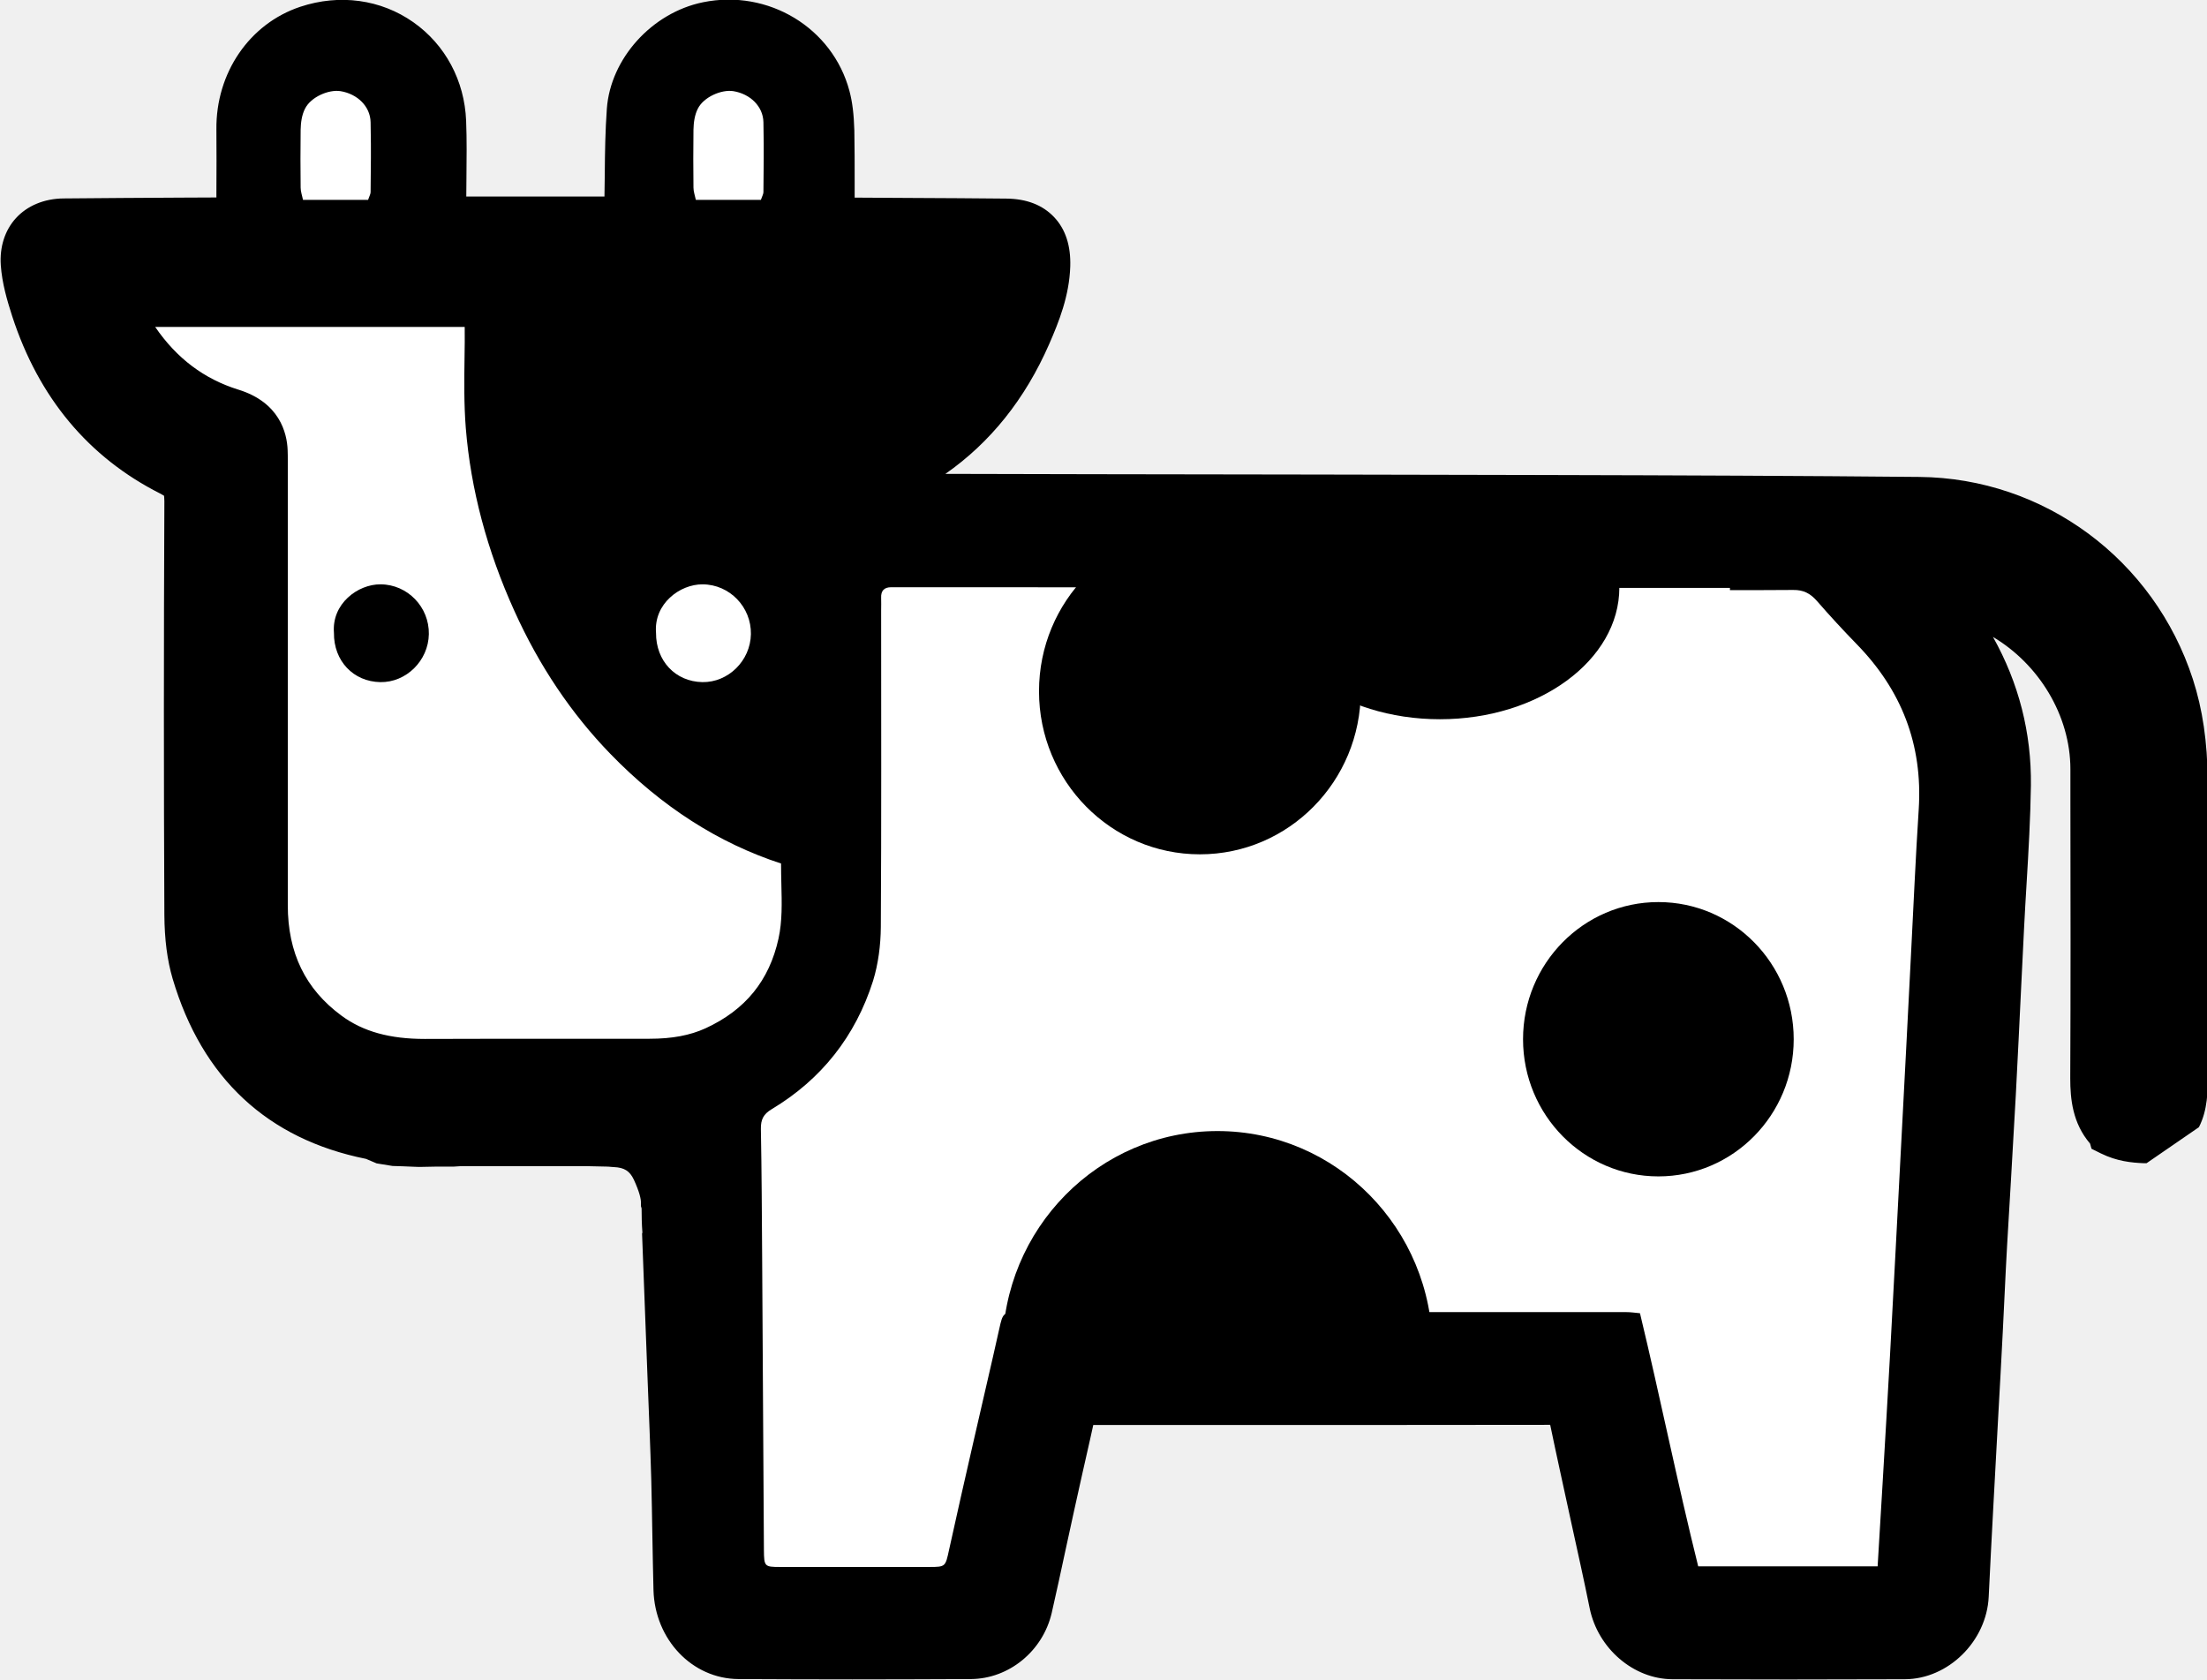
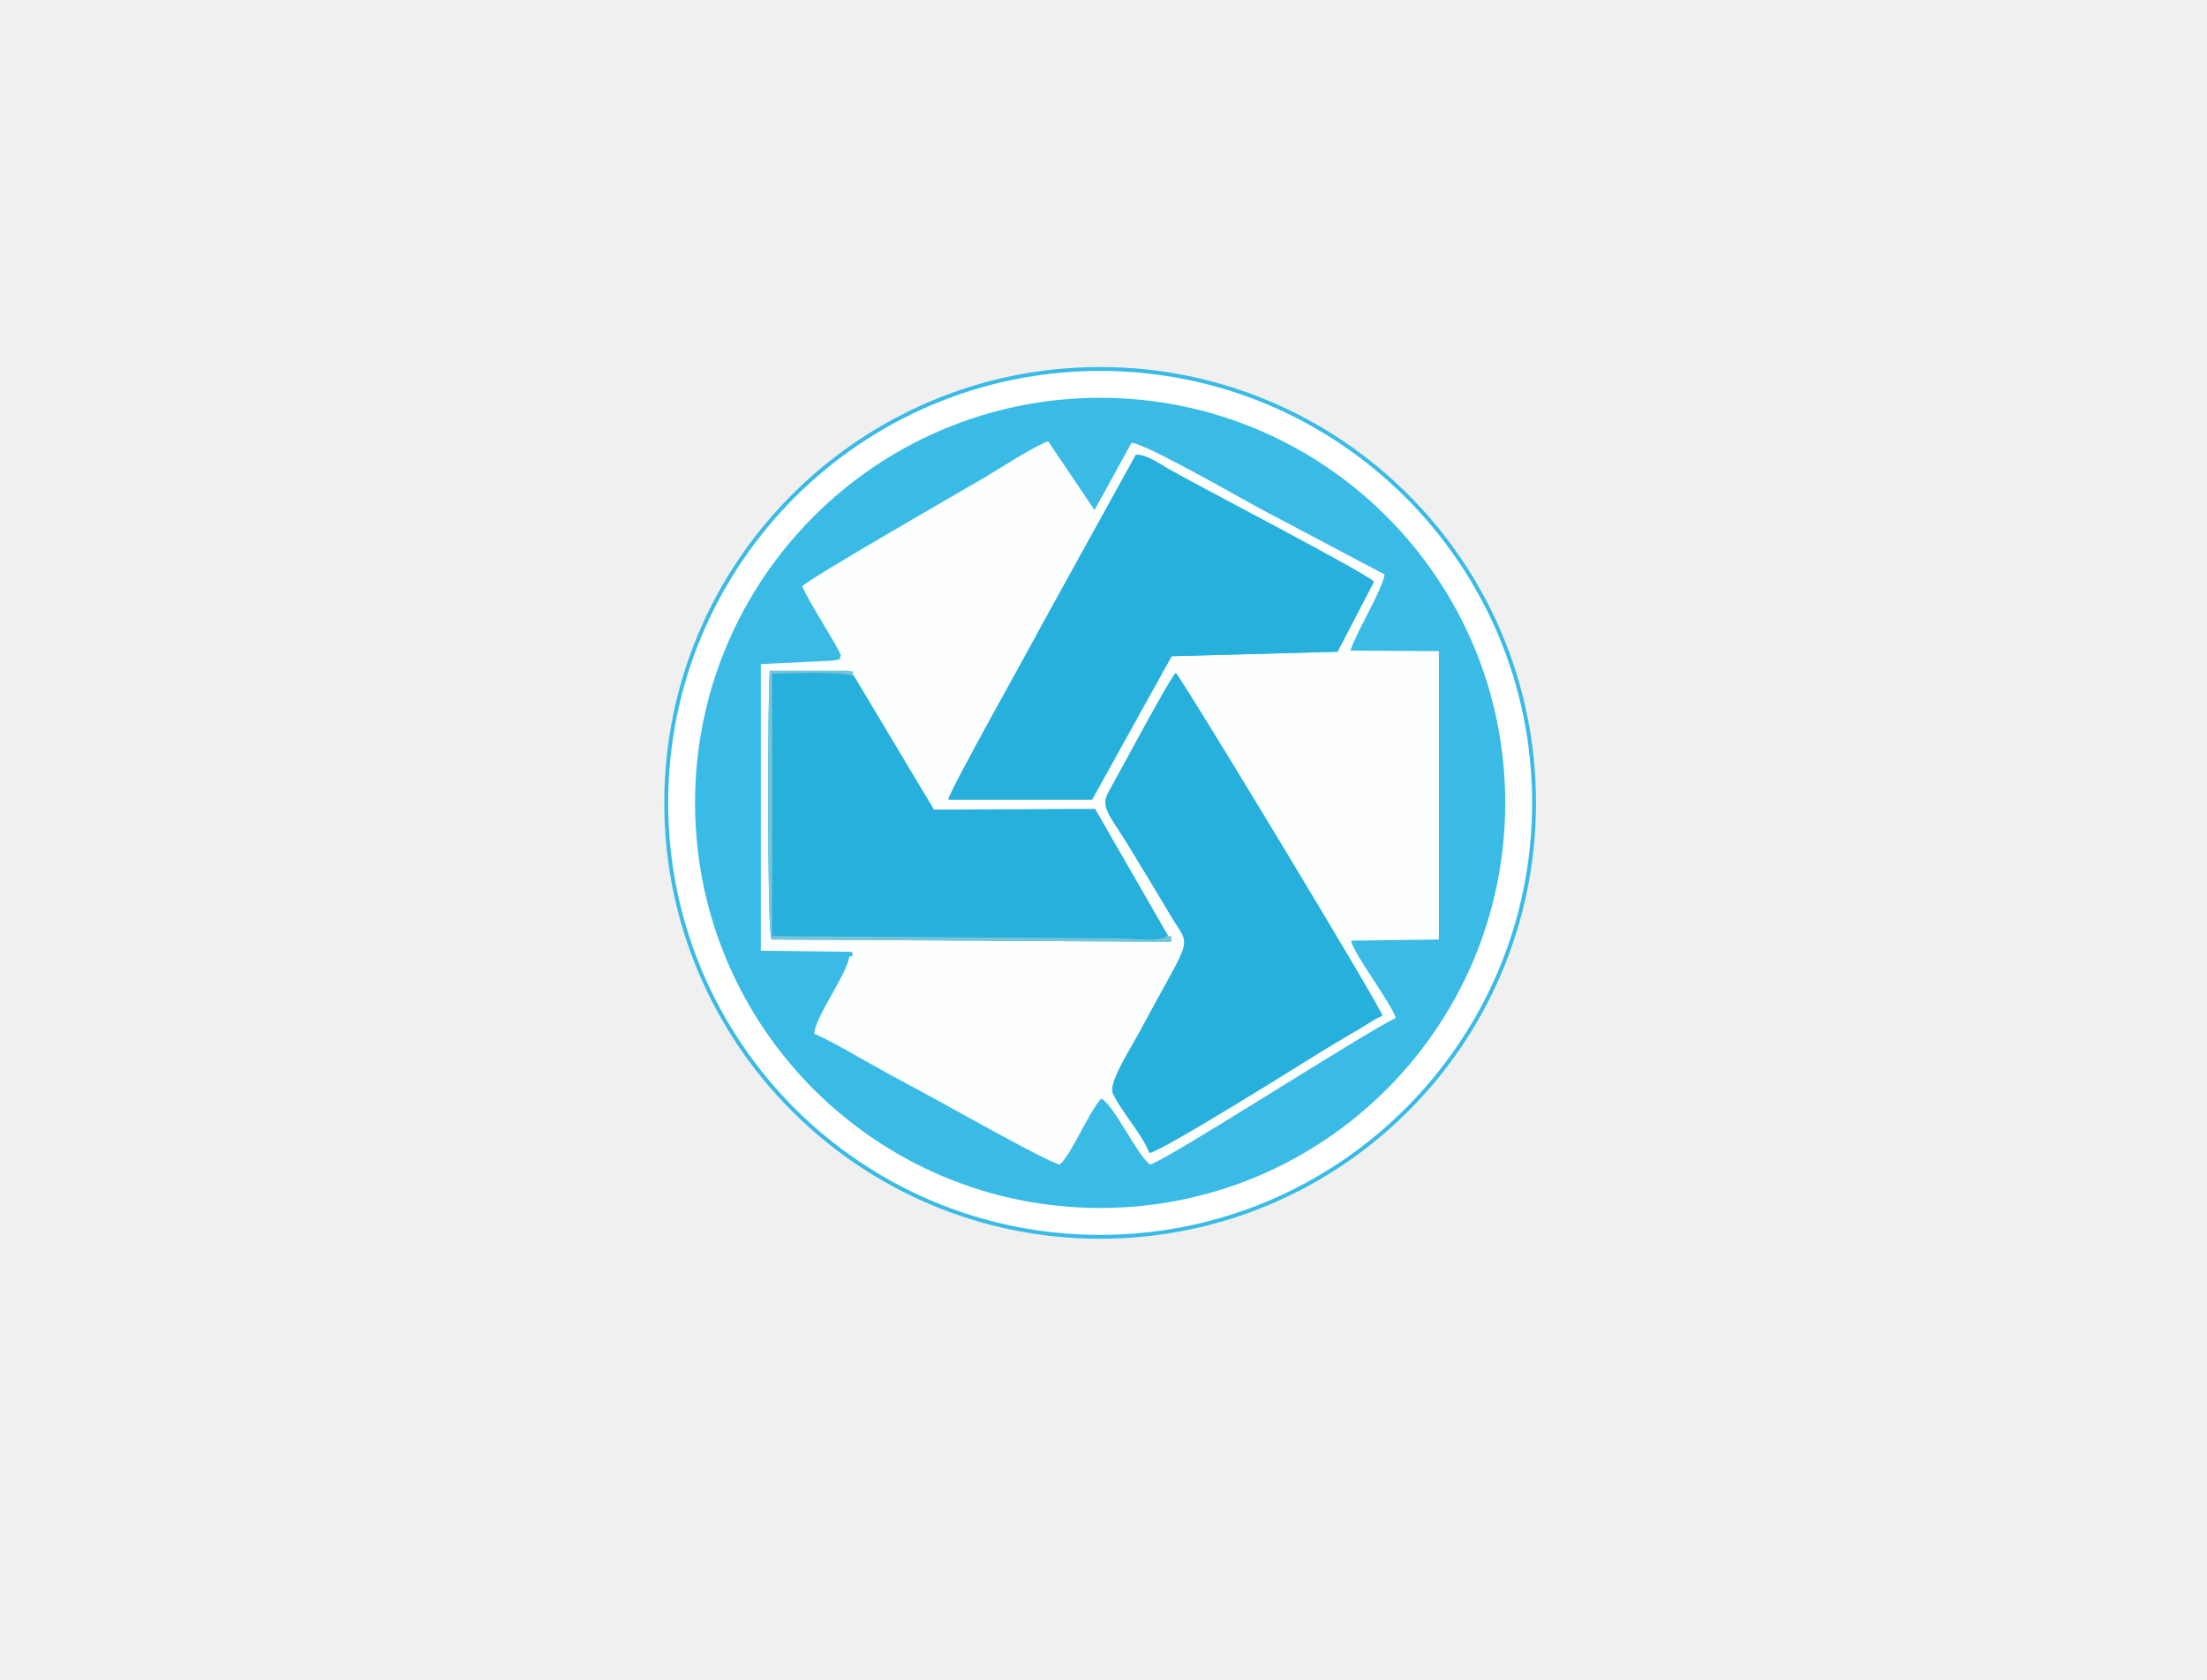
- <svg xmlns="http://www.w3.org/2000/svg" width="113" height="86" viewBox="0 0 113 86" fill="none">
-   <g clip-path="url(#clip0)">
-     <path d="M6.003 15.502C12.306 15.502 18.618 15.502 24.995 15.502C24.995 15.939 24.995 16.326 24.995 16.713C25.003 18.417 24.905 20.121 25.043 21.817C25.295 24.937 26.14 27.926 27.432 30.774C28.601 33.359 30.145 35.706 32.102 37.723C34.539 40.234 37.382 42.16 40.761 43.157C41.022 43.231 41.208 43.338 41.2 43.626C41.143 45.19 41.379 46.762 41.038 48.318C40.469 50.887 38.966 52.674 36.619 53.76C35.547 54.254 34.409 54.411 33.248 54.411C29.414 54.411 25.579 54.411 21.737 54.419C19.934 54.427 18.236 54.081 16.758 52.986C14.532 51.348 13.509 49.092 13.509 46.334C13.509 38.801 13.509 31.26 13.509 23.727C13.509 23.513 13.517 23.299 13.509 23.085C13.46 21.99 12.802 21.422 11.843 21.125C9.195 20.31 7.392 18.516 6.133 16.087C6.076 15.972 6.027 15.848 5.987 15.716C5.97 15.675 5.995 15.618 6.003 15.502ZM17.099 32.404C17.091 33.837 18.09 34.899 19.471 34.924C20.795 34.948 21.932 33.829 21.957 32.47C21.981 31.071 20.868 29.926 19.487 29.918C18.317 29.91 16.969 30.914 17.099 32.404Z" fill="white" />
-     <path d="M38.13 32.446C38.113 33.664 37.049 34.751 35.871 34.742C34.653 34.742 33.548 33.598 33.581 32.38C33.613 31.161 34.677 30.074 35.855 30.091C37.082 30.107 38.26 31.26 38.13 32.446Z" fill="white" />
-     <path d="M17.099 32.404C16.977 30.914 18.317 29.91 19.487 29.918C20.868 29.926 21.981 31.079 21.957 32.47C21.932 33.829 20.795 34.948 19.471 34.924C18.09 34.899 17.083 33.837 17.099 32.404Z" fill="black" />
-     <path d="M109.824 58.313C109.816 58.313 109.832 58.313 109.873 58.313C109.881 58.313 109.897 58.313 109.905 58.305C109.978 58.288 110.059 58.28 110.141 58.272C110.263 58.239 110.393 58.19 110.506 58.14C110.571 58.066 110.652 58.017 110.742 57.984C110.734 57.975 110.734 57.975 110.726 57.967C111.79 57.218 111.773 56.148 111.773 55.061C111.765 50.031 111.782 44.992 111.757 39.962C111.749 38.34 111.579 36.735 111.067 35.171C109.263 29.63 104.17 25.719 98.208 25.662C91.799 25.596 85.39 25.579 78.981 25.563C68.006 25.53 57.024 25.522 46.042 25.497C45.912 25.497 45.773 25.514 45.652 25.497C45.481 25.472 45.31 25.431 45.172 25.398C44.994 24.863 45.197 24.583 45.627 24.41C45.798 24.344 45.968 24.27 46.131 24.188C49.136 22.64 51.216 20.212 52.573 17.133C53.06 16.021 53.507 14.868 53.547 13.617C53.596 12.176 52.881 11.435 51.468 11.427C48.763 11.402 46.058 11.394 43.353 11.37C43.101 11.37 42.841 11.345 42.549 11.328C42.532 11.032 42.508 10.793 42.508 10.563C42.508 9.287 42.524 8.002 42.5 6.726C42.484 6.15 42.443 5.549 42.289 4.997C41.631 2.544 39.088 0.766 36.205 1.35C34.198 1.762 32.411 3.622 32.257 5.681C32.143 7.27 32.167 8.867 32.135 10.464C32.127 10.744 32.102 11.024 32.086 11.312H22.615C22.615 10.974 22.615 10.686 22.615 10.406C22.615 9.023 22.655 7.632 22.607 6.249C22.477 2.799 19.203 0.37 15.718 1.531C13.598 2.239 12.233 4.33 12.258 6.627C12.274 7.928 12.266 9.237 12.258 10.546C12.258 10.801 12.225 11.057 12.209 11.361C11.868 11.361 11.608 11.361 11.348 11.361C8.643 11.378 5.938 11.394 3.233 11.419C1.958 11.427 1.129 12.234 1.227 13.518C1.284 14.3 1.511 15.082 1.755 15.832C2.965 19.553 5.223 22.426 8.708 24.188C9.423 24.55 9.61 24.937 9.602 25.695C9.577 32.75 9.569 39.806 9.602 46.869C9.61 47.841 9.699 48.853 9.967 49.784C11.332 54.386 14.329 57.234 19.008 58.19C19.13 58.214 19.227 58.247 19.309 58.297C19.349 58.305 19.382 58.321 19.422 58.338C19.471 58.346 19.528 58.371 19.577 58.387C19.658 58.395 19.731 58.412 19.796 58.445C19.812 58.445 19.828 58.453 19.845 58.453C19.942 58.453 20.023 58.469 20.096 58.494C20.454 58.502 20.803 58.519 21.152 58.535C21.25 58.535 21.348 58.535 21.445 58.544C22.038 58.519 22.631 58.527 23.216 58.527C23.386 58.511 23.549 58.502 23.719 58.502H31.063C31.063 58.511 31.063 58.519 31.063 58.527C31.176 58.527 31.282 58.535 31.396 58.552C31.412 58.552 31.428 58.552 31.445 58.552C32.395 58.585 33.093 59.005 33.516 59.894C33.743 60.371 34.003 61.022 34.003 61.606C34.02 61.672 34.036 61.746 34.036 61.82C34.036 62.248 34.044 62.685 34.076 63.113C34.084 63.179 34.076 63.236 34.068 63.294C34.133 64.94 34.19 66.595 34.255 68.242C34.344 70.736 34.458 73.239 34.531 75.734C34.588 77.619 34.588 79.513 34.645 81.398C34.702 83.275 36.05 84.74 37.78 84.757C41.745 84.781 45.717 84.781 49.681 84.757C51.086 84.749 52.304 83.728 52.629 82.328C53.027 80.591 53.385 78.854 53.767 77.109C54.157 75.347 54.563 73.585 54.953 71.823C55.107 71.774 55.156 71.749 55.213 71.749C63.384 71.749 71.556 71.749 79.728 71.733C80.199 71.733 80.378 71.938 80.459 72.366C80.686 73.486 80.93 74.597 81.174 75.717C81.637 77.85 82.116 79.974 82.555 82.106C82.847 83.555 84.155 84.749 85.601 84.757C89.565 84.773 93.537 84.773 97.501 84.757C99.093 84.749 100.499 83.316 100.572 81.702C100.669 79.685 100.783 77.668 100.889 75.651C101.027 73.132 101.165 70.605 101.303 68.085C101.384 66.628 101.441 65.163 101.522 63.706C101.668 61.129 101.831 58.56 101.969 55.983C102.123 53.143 102.245 50.303 102.391 47.454C102.513 45.042 102.708 42.621 102.741 40.209C102.789 36.727 101.587 33.656 99.426 30.972C99.321 30.84 99.24 30.684 99.102 30.47C99.288 30.453 99.386 30.428 99.483 30.445C103.748 31.029 107.2 35.031 107.208 39.402C107.216 44.671 107.225 49.949 107.2 55.218C107.192 56.238 107.33 57.169 108.077 57.926C108.086 57.934 108.086 57.943 108.086 57.951C108.67 58.239 109.215 58.313 109.8 58.33C109.816 58.321 109.824 58.313 109.824 58.313ZM36.115 6.455C36.123 5.812 36.676 5.294 37.269 5.244C37.805 5.203 38.455 5.664 38.471 6.265C38.52 7.928 38.487 9.591 38.487 11.304H36.099C36.107 9.632 36.083 8.043 36.115 6.455ZM35.863 30.091C37.09 30.107 38.26 31.26 38.138 32.446C38.122 33.664 37.057 34.751 35.88 34.742C34.661 34.742 33.556 33.598 33.589 32.38C33.613 31.161 34.686 30.075 35.863 30.091ZM16.23 6.792C16.23 6.504 16.271 6.199 16.384 5.944C16.587 5.483 17.197 5.178 17.611 5.253C18.18 5.368 18.634 5.854 18.642 6.487C18.667 8.002 18.642 9.509 18.642 11.024C18.642 11.098 18.602 11.172 18.553 11.337H16.319C16.287 11.155 16.238 11.007 16.238 10.851C16.222 9.492 16.222 8.142 16.23 6.792ZM36.627 53.76C35.555 54.254 34.417 54.411 33.256 54.411C29.422 54.411 25.588 54.411 21.745 54.419C19.942 54.427 18.244 54.081 16.766 52.986C14.54 51.348 13.517 49.092 13.517 46.334C13.517 38.801 13.517 31.26 13.517 23.727C13.517 23.513 13.525 23.299 13.517 23.085C13.468 21.99 12.81 21.422 11.852 21.125C9.203 20.31 7.4 18.516 6.141 16.087C6.084 15.972 6.035 15.848 5.995 15.716C5.979 15.675 6.003 15.618 6.011 15.502H25.003C25.003 15.939 25.003 16.326 25.003 16.713C25.011 18.417 24.913 20.121 25.052 21.817C25.303 24.937 26.148 27.926 27.44 30.774C28.61 33.359 30.153 35.706 32.111 37.723C34.547 40.234 37.391 42.16 40.77 43.156C41.03 43.23 41.217 43.337 41.208 43.626C41.151 45.19 41.387 46.762 41.046 48.318C40.477 50.887 38.974 52.673 36.627 53.76ZM98.232 41.411C98.07 43.906 97.964 46.4 97.834 48.895C97.672 52.081 97.501 55.267 97.339 58.453C97.152 62.092 96.957 65.731 96.762 69.362C96.64 71.56 96.51 73.766 96.38 75.964C96.299 77.339 96.218 78.714 96.128 80.171H86.941C85.885 75.898 85.008 71.56 83.96 67.213C83.708 67.188 83.481 67.155 83.253 67.155C72.872 67.155 62.499 67.155 52.118 67.155C51.362 67.155 51.33 67.221 51.159 67.995C50.729 69.938 50.274 71.873 49.827 73.815C49.405 75.651 48.99 77.496 48.584 79.331C48.397 80.188 48.405 80.204 47.577 80.204C45.026 80.204 42.476 80.204 39.933 80.204C39.137 80.204 39.105 80.179 39.105 79.34C39.072 74.359 39.048 69.386 39.015 64.405C38.999 62.199 38.991 59.984 38.95 57.778C38.942 57.292 39.088 57.02 39.502 56.765C42.045 55.242 43.8 53.044 44.693 50.196C44.969 49.323 45.091 48.368 45.091 47.446C45.124 42.037 45.107 36.636 45.107 31.227C45.107 31.013 45.116 30.799 45.107 30.585C45.099 30.223 45.262 30.041 45.619 30.041C45.806 30.041 45.985 30.041 46.172 30.041C49.445 30.041 52.711 30.041 55.984 30.041V30.033H87.144V30.181C88.696 30.181 90.247 30.173 91.799 30.173C92.327 30.173 92.684 30.346 93.017 30.733C93.675 31.491 94.358 32.231 95.056 32.948C97.347 35.319 98.452 38.101 98.232 41.411Z" fill="black" />
-     <path d="M109.905 59.556H109.889H109.873H109.767C109.142 59.532 108.386 59.458 107.566 59.054L107.087 58.816L107.013 58.552C106.12 57.507 105.998 56.28 105.998 55.201C106.022 50.501 106.014 45.808 106.006 41.107V39.386C106.006 36.612 104.373 33.994 102.042 32.611C103.366 34.973 104.016 37.526 103.984 40.218C103.959 41.897 103.862 43.577 103.764 45.215C103.715 45.981 103.675 46.746 103.634 47.512L103.488 50.476C103.399 52.328 103.309 54.189 103.212 56.041C103.131 57.515 103.041 58.989 102.96 60.462C102.895 61.565 102.83 62.66 102.765 63.764C102.716 64.562 102.684 65.353 102.643 66.151C102.611 66.818 102.578 67.477 102.546 68.143C102.473 69.601 102.391 71.066 102.31 72.523L102.058 77.166C101.977 78.698 101.896 80.221 101.823 81.752C101.717 84.033 99.751 85.967 97.534 85.976C93.562 85.992 89.59 85.992 85.625 85.976C83.635 85.967 81.816 84.403 81.393 82.345C81.101 80.896 80.776 79.447 80.459 77.998L79.866 75.273C79.696 74.499 79.533 73.725 79.371 72.951C73.319 72.96 67.284 72.96 61.248 72.96H55.976L55.814 73.692C55.538 74.911 55.261 76.129 54.993 77.356C54.847 78.023 54.701 78.698 54.555 79.365C54.327 80.435 54.092 81.513 53.848 82.584C53.393 84.535 51.663 85.951 49.721 85.967C47.609 85.976 45.595 85.984 43.637 85.984C41.639 85.984 39.706 85.976 37.805 85.967C35.441 85.951 33.532 83.95 33.459 81.415C33.435 80.476 33.419 79.546 33.402 78.607C33.386 77.652 33.37 76.706 33.345 75.751C33.297 74.055 33.224 72.359 33.158 70.654L32.874 63.163L32.891 63.105C32.858 62.669 32.85 62.257 32.85 61.87L32.817 61.755V61.574C32.817 61.392 32.752 61.047 32.452 60.396C32.241 59.952 31.964 59.779 31.436 59.754L31.306 59.746C31.225 59.738 31.144 59.729 31.063 59.729L29.95 59.705H23.752C23.606 59.705 23.484 59.713 23.37 59.721L23.248 59.729H23.037C22.534 59.729 22.03 59.729 21.526 59.746H21.478H21.429C21.356 59.746 21.291 59.738 21.209 59.738C20.795 59.721 20.446 59.705 20.097 59.697L19.284 59.565L18.74 59.334C13.704 58.322 10.349 55.21 8.838 50.105C8.562 49.167 8.424 48.096 8.416 46.845C8.383 40.086 8.383 32.965 8.416 25.662C8.416 25.489 8.399 25.407 8.399 25.382C8.391 25.382 8.334 25.341 8.196 25.267C4.533 23.415 1.982 20.36 0.626 16.194C0.366 15.387 0.106 14.507 0.041 13.585C-0.024 12.654 0.244 11.798 0.812 11.172C1.397 10.53 2.267 10.168 3.258 10.16C5.264 10.143 7.27 10.127 9.285 10.118L11.08 10.11V9.871C11.088 8.793 11.088 7.715 11.08 6.628C11.047 3.738 12.77 1.211 15.377 0.346C17.392 -0.321 19.495 -0.033 21.161 1.136C22.802 2.289 23.785 4.133 23.866 6.183C23.906 7.163 23.89 8.151 23.882 9.098C23.882 9.419 23.874 9.74 23.874 10.061H30.949C30.957 9.674 30.957 9.295 30.965 8.908C30.973 7.822 30.99 6.694 31.071 5.566C31.258 2.997 33.378 0.651 35.993 0.116C39.34 -0.568 42.63 1.425 43.491 4.652C43.645 5.228 43.718 5.854 43.743 6.677C43.759 7.542 43.759 8.406 43.759 9.271C43.759 9.55 43.759 9.839 43.759 10.118L46.675 10.135C48.292 10.143 49.9 10.151 51.517 10.168C52.565 10.176 53.385 10.497 53.97 11.115C54.555 11.732 54.831 12.58 54.798 13.642C54.75 15.149 54.214 16.483 53.718 17.619C52.483 20.442 50.696 22.665 48.406 24.262L56.025 24.279C63.693 24.287 71.37 24.304 79.038 24.32C86.178 24.337 92.181 24.361 98.273 24.419C104.658 24.477 110.287 28.642 112.277 34.776C112.773 36.307 113.025 37.995 113.033 39.946C113.049 43.033 113.049 46.129 113.041 49.216C113.041 51.159 113.041 53.102 113.041 55.045C113.041 55.852 113.041 56.823 112.586 57.712L109.905 59.556ZM35.295 63.344L35.563 70.564C35.628 72.268 35.693 73.972 35.75 75.676C35.782 76.64 35.79 77.603 35.807 78.566C35.823 79.488 35.839 80.418 35.864 81.341C35.896 82.567 36.725 83.489 37.789 83.498C41.533 83.522 45.416 83.522 49.681 83.498C50.509 83.489 51.257 82.872 51.452 82.024C51.695 80.97 51.923 79.908 52.15 78.846C52.297 78.171 52.443 77.496 52.589 76.821C52.857 75.594 53.141 74.376 53.417 73.149L53.946 70.827L54.725 70.588C54.831 70.556 55.002 70.49 55.237 70.49H61.24C67.413 70.49 73.579 70.49 79.752 70.481C79.752 70.481 79.752 70.481 79.761 70.481C80.776 70.481 81.475 71.074 81.686 72.103C81.865 72.984 82.051 73.857 82.246 74.738L82.839 77.455C83.164 78.912 83.481 80.377 83.781 81.835C83.968 82.748 84.805 83.498 85.642 83.498C89.606 83.514 93.57 83.514 97.534 83.498C98.46 83.498 99.345 82.6 99.394 81.621C99.467 80.081 99.548 78.55 99.63 77.018L99.881 72.375C99.963 70.918 100.044 69.461 100.117 68.003C100.149 67.345 100.182 66.686 100.214 66.028C100.255 65.221 100.288 64.422 100.336 63.615C100.401 62.512 100.466 61.409 100.531 60.306C100.621 58.84 100.71 57.367 100.783 55.901C100.881 54.049 100.97 52.196 101.059 50.344L101.205 47.38C101.246 46.606 101.287 45.833 101.335 45.059C101.433 43.453 101.53 41.798 101.555 40.176C101.595 37.139 100.572 34.298 98.517 31.73C98.411 31.598 98.322 31.466 98.224 31.293L96.998 29.367L99.183 29.21C99.305 29.194 99.483 29.177 99.686 29.202C104.52 29.869 108.459 34.438 108.467 39.378V41.099C108.476 45.8 108.476 50.501 108.459 55.201C108.459 56.049 108.565 56.535 108.866 56.906C109.06 56.98 109.247 57.021 109.459 57.045L109.832 57.07C109.865 57.062 109.897 57.062 109.922 57.054C109.946 57.037 109.97 57.021 109.995 57.004L110.068 56.955C110.547 56.617 110.596 56.206 110.588 55.127C110.588 53.127 110.588 51.184 110.588 49.233C110.588 46.145 110.588 43.058 110.58 39.971C110.571 38.283 110.368 36.834 109.946 35.558C108.281 30.429 103.569 26.946 98.232 26.897C92.148 26.839 86.153 26.815 79.013 26.798C71.345 26.782 63.669 26.765 56.001 26.757L46.066 26.741H45.977C45.822 26.741 45.668 26.749 45.514 26.724C45.351 26.699 45.189 26.666 45.043 26.634L44.263 26.469L44.035 25.81C43.662 24.707 44.108 23.711 45.189 23.274C45.327 23.217 45.465 23.159 45.595 23.093C48.235 21.735 50.16 19.619 51.476 16.631C51.898 15.667 52.313 14.638 52.345 13.585C52.353 13.23 52.297 12.967 52.191 12.852C52.085 12.736 51.817 12.671 51.476 12.671C49.868 12.654 48.251 12.646 46.643 12.638L43.361 12.613C43.174 12.613 42.979 12.597 42.776 12.588L41.412 12.514L41.339 11.139C41.322 10.934 41.314 10.752 41.314 10.571C41.314 10.143 41.314 9.715 41.314 9.287C41.314 8.447 41.322 7.607 41.298 6.768C41.29 6.381 41.265 5.813 41.135 5.327C40.672 3.598 38.804 2.091 36.465 2.569C34.929 2.882 33.597 4.323 33.492 5.78C33.419 6.825 33.402 7.863 33.394 8.966C33.386 9.476 33.386 9.995 33.37 10.505C33.337 10.703 33.321 10.917 33.305 11.131L33.224 12.547H21.396V10.407C21.396 9.97 21.404 9.534 21.404 9.098C21.413 8.176 21.421 7.221 21.388 6.298C21.34 5.031 20.738 3.894 19.731 3.186C18.7 2.462 17.375 2.289 16.092 2.709C14.5 3.236 13.452 4.808 13.468 6.611C13.485 7.706 13.476 8.801 13.468 9.896V10.547C13.468 10.752 13.452 10.95 13.436 11.172L13.338 12.588L9.252 12.605C7.246 12.621 5.24 12.63 3.233 12.646C2.933 12.646 2.689 12.728 2.559 12.868C2.445 13.016 2.429 13.255 2.437 13.428C2.486 14.079 2.689 14.787 2.908 15.445C4.054 18.96 6.19 21.529 9.252 23.077C10.341 23.628 10.828 24.435 10.82 25.695C10.788 32.989 10.788 40.102 10.82 46.853C10.828 47.874 10.926 48.714 11.137 49.422C12.388 53.645 15.044 56.115 19.252 56.971C19.439 57.013 19.625 57.07 19.788 57.153C19.804 57.161 19.812 57.161 19.829 57.169C19.853 57.177 19.877 57.185 19.902 57.194C19.95 57.202 19.999 57.218 20.048 57.227C20.121 57.235 20.194 57.243 20.267 57.26C20.584 57.268 20.901 57.284 21.218 57.292C21.266 57.292 21.364 57.292 21.461 57.292C21.981 57.276 22.501 57.276 23.021 57.276H23.175C23.37 57.26 23.565 57.251 23.76 57.251H32.297V57.4C33.345 57.647 34.141 58.305 34.629 59.334C34.873 59.853 35.197 60.627 35.23 61.434C35.254 61.557 35.262 61.681 35.262 61.796C35.262 62.183 35.262 62.586 35.303 62.973C35.311 63.105 35.303 63.228 35.295 63.344ZM19.317 59.573C19.341 59.581 19.366 59.59 19.382 59.598L19.317 59.573ZM39.925 81.456C38.463 81.456 37.886 80.871 37.878 79.365L37.789 63.591C37.781 61.664 37.764 59.738 37.732 57.819C37.716 56.889 38.089 56.198 38.885 55.72C41.168 54.353 42.736 52.369 43.54 49.842C43.759 49.15 43.881 48.327 43.881 47.462C43.905 43.412 43.905 39.361 43.905 35.311V31.252V31.013C43.905 30.89 43.905 30.775 43.905 30.651C43.881 29.984 44.149 29.573 44.368 29.334C44.588 29.103 44.978 28.807 45.644 28.832H48.146C50.461 28.832 52.784 28.832 55.099 28.832H55.992H88.371V28.98C89.516 28.98 90.654 28.972 91.799 28.972C91.807 28.972 91.807 28.972 91.815 28.972C92.668 28.972 93.367 29.293 93.935 29.96C94.545 30.659 95.211 31.384 95.925 32.125C98.501 34.759 99.678 37.921 99.443 41.51C99.329 43.247 99.24 44.984 99.159 46.722L98.549 58.536C98.362 62.175 98.167 65.814 97.972 69.452C97.875 71.272 97.769 73.083 97.664 74.903L97.274 81.439H85.983L85.755 80.509C85.179 78.187 84.651 75.808 84.139 73.511C83.765 71.823 83.383 70.127 82.985 68.423C72.758 68.423 62.54 68.415 52.313 68.423C52.053 69.609 51.777 70.794 51.5 71.98L50.924 74.474C50.534 76.195 50.144 77.916 49.762 79.636C49.453 81.052 48.942 81.472 47.569 81.472L39.925 81.456ZM40.169 57.819C40.201 59.779 40.218 61.681 40.226 63.574L40.315 78.986H47.414C47.788 77.265 48.178 75.586 48.56 73.898L49.137 71.395C49.421 70.177 49.697 68.958 49.965 67.74C50.225 66.571 50.639 65.929 52.11 65.929C62.491 65.929 72.872 65.929 83.245 65.929C83.44 65.929 83.635 65.945 83.838 65.97L84.927 66.069L85.138 66.933C85.617 68.942 86.064 70.951 86.511 72.943C86.95 74.919 87.404 76.953 87.884 78.953H94.975L95.227 74.746C95.332 72.935 95.438 71.124 95.536 69.304C95.731 65.665 95.925 62.035 96.112 58.396L96.722 46.59C96.811 44.836 96.892 43.083 97.006 41.337C97.201 38.439 96.275 35.994 94.187 33.854C93.44 33.088 92.733 32.322 92.1 31.581C91.978 31.442 91.961 31.442 91.799 31.442C90.248 31.45 88.696 31.45 87.144 31.45H85.926V31.302L55.984 31.31C53.369 31.31 50.753 31.31 48.138 31.31H46.326V35.311C46.326 39.37 46.334 43.428 46.302 47.487C46.294 48.599 46.131 49.677 45.839 50.599C44.872 53.703 42.955 56.132 40.169 57.819ZM45.627 31.302C45.619 31.302 45.619 31.302 45.627 31.302V31.302ZM21.713 55.654C19.431 55.654 17.57 55.111 16.051 53.983C13.566 52.155 12.307 49.578 12.299 46.326C12.299 41.049 12.299 35.772 12.299 30.503V23.538C12.299 23.406 12.299 23.266 12.299 23.135C12.282 22.797 12.217 22.525 11.494 22.303C8.716 21.447 6.547 19.545 5.061 16.655C4.971 16.483 4.898 16.293 4.833 16.104C4.728 15.783 4.777 15.511 4.793 15.396L4.963 14.367L6.011 14.26H26.221V16.705C26.221 17.24 26.213 17.775 26.213 18.31C26.197 19.487 26.181 20.607 26.27 21.718C26.498 24.559 27.269 27.432 28.553 30.264C29.698 32.792 31.193 35.014 32.988 36.867C35.474 39.427 38.13 41.099 41.119 41.98C42.386 42.358 42.443 43.379 42.435 43.684C42.419 44.186 42.427 44.68 42.443 45.182C42.476 46.277 42.5 47.413 42.24 48.599C41.59 51.513 39.876 53.629 37.131 54.889C36.01 55.407 34.783 55.646 33.256 55.646H29.073C26.636 55.646 24.191 55.646 21.754 55.654C21.738 55.654 21.729 55.654 21.713 55.654ZM7.945 16.738C9.049 18.351 10.455 19.405 12.201 19.948C14.313 20.599 14.695 22.163 14.727 23.044C14.735 23.217 14.735 23.398 14.735 23.571V30.519C14.735 35.797 14.735 41.066 14.735 46.343C14.735 48.788 15.637 50.64 17.481 51.999C18.594 52.822 19.967 53.193 21.746 53.193C24.191 53.184 26.628 53.184 29.073 53.184H33.256C34.418 53.184 35.327 53.011 36.123 52.649C38.162 51.711 39.389 50.204 39.86 48.055C40.055 47.174 40.031 46.236 40.006 45.248C39.998 44.902 39.99 44.556 39.99 44.211C36.798 43.173 33.865 41.296 31.25 38.596C29.259 36.546 27.602 34.084 26.343 31.293C24.938 28.198 24.101 25.045 23.849 21.916C23.752 20.689 23.768 19.463 23.785 18.277C23.793 17.767 23.801 17.248 23.793 16.738H7.945ZM35.88 35.986H35.872C34.962 35.986 34.052 35.583 33.378 34.883C32.712 34.191 32.338 33.269 32.362 32.355C32.411 30.453 33.995 28.865 35.831 28.865C35.847 28.865 35.864 28.865 35.872 28.865C36.838 28.881 37.829 29.35 38.504 30.124C39.121 30.824 39.413 31.68 39.34 32.528C39.3 34.405 37.724 35.986 35.88 35.986ZM35.831 31.326C35.327 31.326 34.816 31.87 34.799 32.413C34.791 32.66 34.913 32.94 35.124 33.154C35.336 33.376 35.62 33.516 35.88 33.516C36.383 33.516 36.903 32.973 36.911 32.438L36.919 32.322C36.936 32.158 36.846 31.944 36.684 31.763C36.456 31.507 36.132 31.334 35.839 31.334C35.839 31.326 35.839 31.326 35.831 31.326ZM19.463 12.564H15.296L15.093 11.428C15.06 11.279 15.02 11.082 15.02 10.851C15.012 9.493 15.004 8.134 15.02 6.776C15.028 6.266 15.109 5.821 15.271 5.442C15.694 4.479 16.847 3.845 17.838 4.043C19.008 4.273 19.837 5.269 19.853 6.471C19.869 7.649 19.861 8.834 19.853 10.011L19.845 11.024C19.845 11.279 19.78 11.477 19.739 11.592L19.463 12.564ZM17.514 6.471C17.514 6.471 17.505 6.471 17.505 6.48C17.514 6.471 17.522 6.471 17.514 6.471C17.522 6.471 17.522 6.471 17.514 6.471ZM39.714 12.547H34.889V9.88C34.889 8.711 34.881 7.575 34.905 6.438C34.929 5.187 35.928 4.117 37.179 4.018C37.797 3.969 38.455 4.207 38.95 4.652C39.421 5.08 39.69 5.64 39.706 6.241C39.738 7.451 39.738 8.678 39.73 9.863L39.714 12.547Z" fill="black" />
-     <path d="M95.064 32.981C94.366 32.264 93.683 31.523 93.025 30.766C92.684 30.379 92.335 30.198 91.807 30.206C90.727 30.215 89.654 30.215 88.574 30.215V30.099H58.632C58.372 30.091 58.104 30.075 57.844 30.075C53.953 30.066 50.062 30.066 46.18 30.066C45.993 30.066 45.814 30.066 45.627 30.066C45.27 30.066 45.099 30.247 45.115 30.61C45.124 30.824 45.115 31.038 45.115 31.252C45.115 36.661 45.132 42.062 45.099 47.471C45.091 48.392 44.969 49.347 44.701 50.22C43.8 53.06 42.053 55.267 39.511 56.79C39.088 57.045 38.95 57.317 38.958 57.803C38.999 60.009 39.007 62.224 39.023 64.43C39.056 69.411 39.08 74.383 39.113 79.364C39.121 80.204 39.145 80.229 39.941 80.229C42.492 80.229 45.042 80.229 47.585 80.229C48.413 80.229 48.405 80.212 48.592 79.356C48.998 77.512 49.413 75.676 49.835 73.84C50.274 71.897 50.737 69.963 51.167 68.02C51.338 67.246 51.37 67.18 52.126 67.18C62.507 67.18 72.88 67.18 83.261 67.18C83.489 67.18 83.716 67.213 83.968 67.237C85.016 71.593 85.885 75.923 86.949 80.196C90.052 80.196 93.042 80.196 96.136 80.196C96.226 78.739 96.307 77.364 96.388 75.989C96.518 73.791 96.648 71.584 96.77 69.386C96.965 65.747 97.16 62.108 97.347 58.478C97.517 55.292 97.68 52.105 97.842 48.919C97.972 46.425 98.078 43.93 98.24 41.436C98.452 38.102 97.347 35.319 95.064 32.981Z" fill="white" />
-     <path d="M61.435 43.741C65.984 43.741 69.672 40.003 69.672 35.393C69.672 30.782 65.984 27.045 61.435 27.045C56.886 27.045 53.198 30.782 53.198 35.393C53.198 40.003 56.886 43.741 61.435 43.741Z" fill="black" />
-     <path d="M84.91 60.231C88.737 60.231 91.839 57.087 91.839 53.209C91.839 49.33 88.737 46.186 84.91 46.186C81.084 46.186 77.981 49.33 77.981 53.209C77.981 57.087 81.084 60.231 84.91 60.231Z" fill="black" />
-     <path d="M61.621 69.814C65.431 69.691 69.176 70.218 72.929 70.761C73.026 70.761 73.124 70.761 73.213 70.761C73.294 70.21 73.343 69.641 73.343 69.065C73.343 62.907 68.412 57.91 62.336 57.91C56.26 57.91 51.33 62.907 51.33 69.065C51.33 70.152 51.484 71.197 51.768 72.194C54.343 69.567 58.275 69.921 61.621 69.814Z" fill="black" />
-     <path d="M66.772 26.477C66.52 26.477 66.284 26.444 66.049 26.378C65.098 27.44 64.538 28.716 64.538 30.083C64.538 33.804 68.648 36.825 73.725 36.825C78.794 36.825 82.912 33.804 82.912 30.083C82.912 28.757 82.392 27.522 81.491 26.477H66.772Z" fill="black" />
-     <path d="M33.589 32.404C33.467 30.914 34.807 29.91 35.977 29.918C37.358 29.926 38.471 31.079 38.447 32.47C38.422 33.829 37.285 34.948 35.961 34.924C34.58 34.899 33.581 33.837 33.589 32.404Z" fill="white" />
-     <path d="M18.846 10.233C17.716 10.233 16.636 10.233 15.515 10.233C15.466 10.003 15.393 9.805 15.393 9.608C15.385 7.871 15.377 8.381 15.393 6.644C15.401 6.282 15.45 5.886 15.621 5.557C15.921 4.964 16.831 4.569 17.44 4.668C18.293 4.808 18.959 5.442 18.975 6.257C19.008 8.2 18.984 7.895 18.975 9.838C18.975 9.929 18.919 10.027 18.846 10.233Z" fill="white" />
-     <path d="M38.958 10.233C37.829 10.233 36.749 10.233 35.628 10.233C35.579 10.003 35.506 9.805 35.506 9.608C35.498 7.871 35.49 8.381 35.506 6.644C35.514 6.282 35.563 5.886 35.733 5.557C36.034 4.964 36.944 4.569 37.553 4.668C38.406 4.808 39.072 5.442 39.088 6.257C39.121 8.2 39.096 7.895 39.088 9.838C39.088 9.929 39.031 10.027 38.958 10.233Z" fill="white" />
+ <svg xmlns="http://www.w3.org/2000/svg" xml:space="preserve" width="113" height="86" version="1.1" style="shape-rendering:geometricPrecision; text-rendering:geometricPrecision; image-rendering:optimizeQuality; fill-rule:evenodd; clip-rule:evenodd" viewBox="0 0 3000 3000">
+   <defs>
+     <style type="text/css">
+    
+     .str0 {stroke:#3ABBE6;stroke-width:6.945}
+     .str1 {stroke:white;stroke-width:6.945}
+     .fil2 {fill:none}
+     .fil1 {fill:#3ABBE6}
+     .fil0 {fill:white}
+     .fil4 {fill:#28B0DD}
+     .fil5 {fill:#78C4D8}
+     .fil3 {fill:#FDFFFE}
+    
+   </style>
+   </defs>
+   <g id="Layer_x0020_1">
+     <g id="_1476022226336">
+       <circle class="fil0 str0" cx="1494" cy="1434" r="775" />
+       <circle class="fil1 str1" cx="1494" cy="1434" r="727" />
+       <g>
+         <path class="fil2" d="M1054 1207l143 239 288 -1 130 226c7,8 5,-11 6,11l-714 -4c-8,-18 -7,-432 -3,-480l137 0c22,3 6,0 13,9zm528 852c-13,-34 -50,-73 -65,-106 -9,-18 32,-81 47,-109 101,-189 93,-143 50,-219 -22,-37 -41,-68 -64,-106 -40,-66 -57,-76 -40,-106 17,-30 106,-198 119,-211 12,11 365,595 369,612 -17,7 -35,21 -52,30 -19,11 -35,21 -52,31 -41,25 -289,181 -312,184zm-359 -631c3,-18 144,-268 166,-310l169 -306c19,0 42,16 57,25 55,32 351,185 368,202l-65 125 -297 8 -142 256 -256 0zm-192 -257c-6,9 8,4 -15,9l-128 6 0 512 163 2c2,16 1,4 -5,9 -7,34 -58,102 -63,137 38,17 75,40 110,59 33,19 74,40 110,60 33,18 200,112 219,115 23,-22 50,-91 74,-118 22,12 62,98 87,118 31,-8 374,-230 439,-262 -9,-28 -72,-109 -81,-138l158 -2 0 -515 -159 -1c12,-34 58,-108 62,-136l-225 -119c-33,-18 -206,-117 -227,-116l-66 120 -83 -123c-30,12 -82,46 -113,64 -45,27 -310,179 -326,195 10,26 66,111 69,124z" />
+         <path class="fil3" d="M1054 1207l143 239 288 -1 130 226c7,8 5,-11 6,11l-714 -4c-8,-18 -7,-432 -3,-480l137 0c22,3 6,0 13,9zm528 852c-13,-34 -49,-73 -65,-106 -9,-18 32,-81 47,-109 101,-189 93,-143 50,-219 -22,-37 -41,-68 -64,-106 -39,-66 -57,-76 -40,-106 17,-30 107,-198 119,-211 12,11 365,595 369,612 -17,7 -35,21 -52,30 -19,11 -35,21 -52,31 -40,25 -289,181 -312,184zm-359 -631c3,-18 145,-268 166,-310l169 -306c19,0 42,16 57,25 56,32 352,185 368,202l-65 125 -296 8 -142 256 -257 0zm-192 -257c-6,9 8,4 -15,9l-128 6 0 512 163 2c2,16 1,4 -5,9 -6,34 -58,102 -63,137 38,17 75,40 110,59 33,19 74,40 110,60 33,18 200,112 219,115 23,-22 50,-91 74,-118 23,12 62,98 87,118 31,-8 374,-230 439,-262 -9,-28 -72,-109 -80,-138l157 -2 0 -515 -158 -1c11,-34 57,-108 61,-136l-225 -119c-33,-18 -206,-117 -227,-116l-66 120 -83 -123c-30,12 -82,46 -112,64 -46,27 -311,179 -327,195 10,26 66,111 69,124z" />
+         <path class="fil4" d="M1582 2059c23,-3 271,-159 312,-184 17,-10 33,-20 52,-31 17,-9 35,-23 52,-30 -4,-17 -357,-601 -369,-612 -13,13 -102,181 -119,211 -17,30 0,40 40,106 23,38 42,69 64,106 43,76 51,30 -50,219 -15,28 -56,91 -47,109 15,33 52,72 65,106z" />
+         <path class="fil4" d="M1223 1428l256 0 142 -256 297 -8 65 -125c-17,-17 -313,-170 -368,-202 -15,-9 -38,-25 -57,-25l-169 306c-22,42 -163,292 -166,310z" />
+         <path class="fil4" d="M1615 1671l-130 -226 -288 1 -143 -239c-29,-9 -112,-4 -146,-4l0 469 621 4c21,0 73,8 86,-5z" />
+         <path class="fil5" d="M1615 1671c-13,13 -65,5 -86,5l-621 -4 0 -469c34,0 117,-5 146,4 -7,-9 9,-6 -13,-9l-137 0c-4,48 -5,462 3,480l714 4c-1,-22 1,-3 -6,-11z" />
+       </g>
+     </g>
  </g>
-   <defs>
-     <clipPath id="clip0">
-       <rect width="113" height="86" fill="white" />
-     </clipPath>
-   </defs>
</svg>
